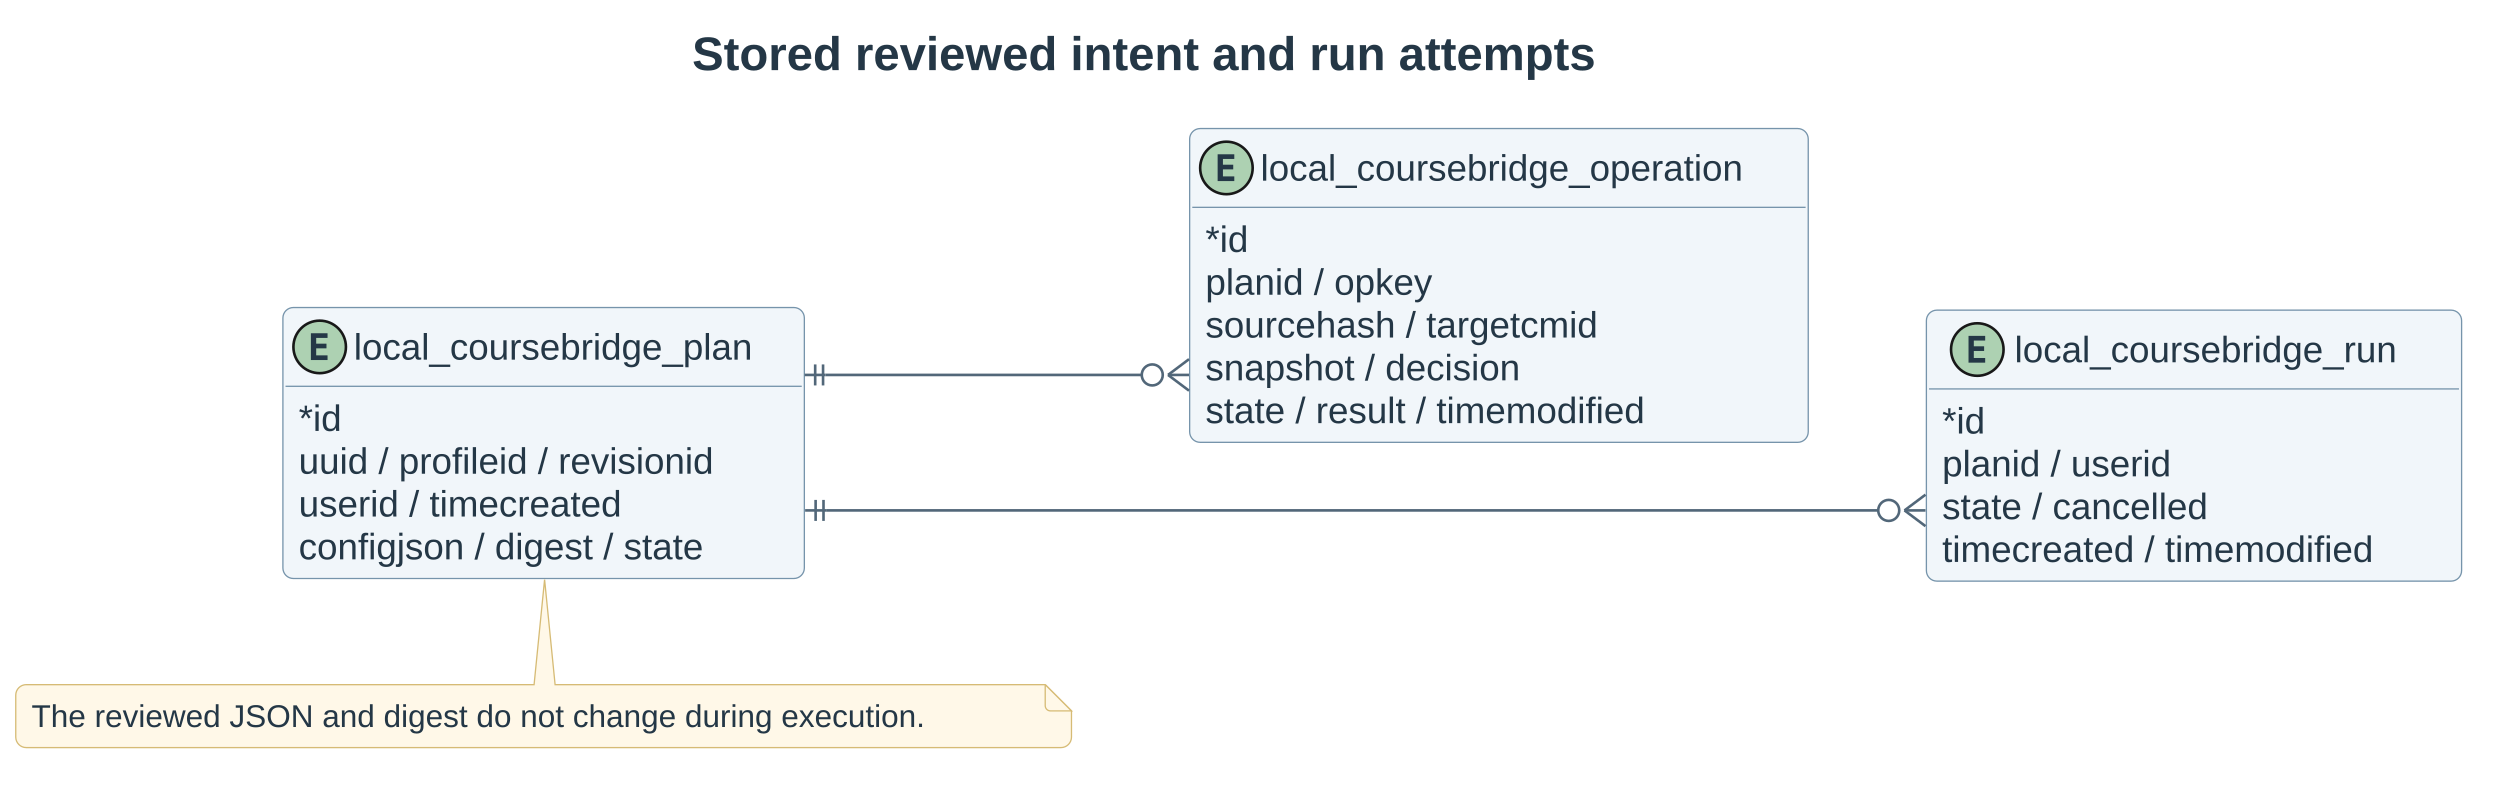
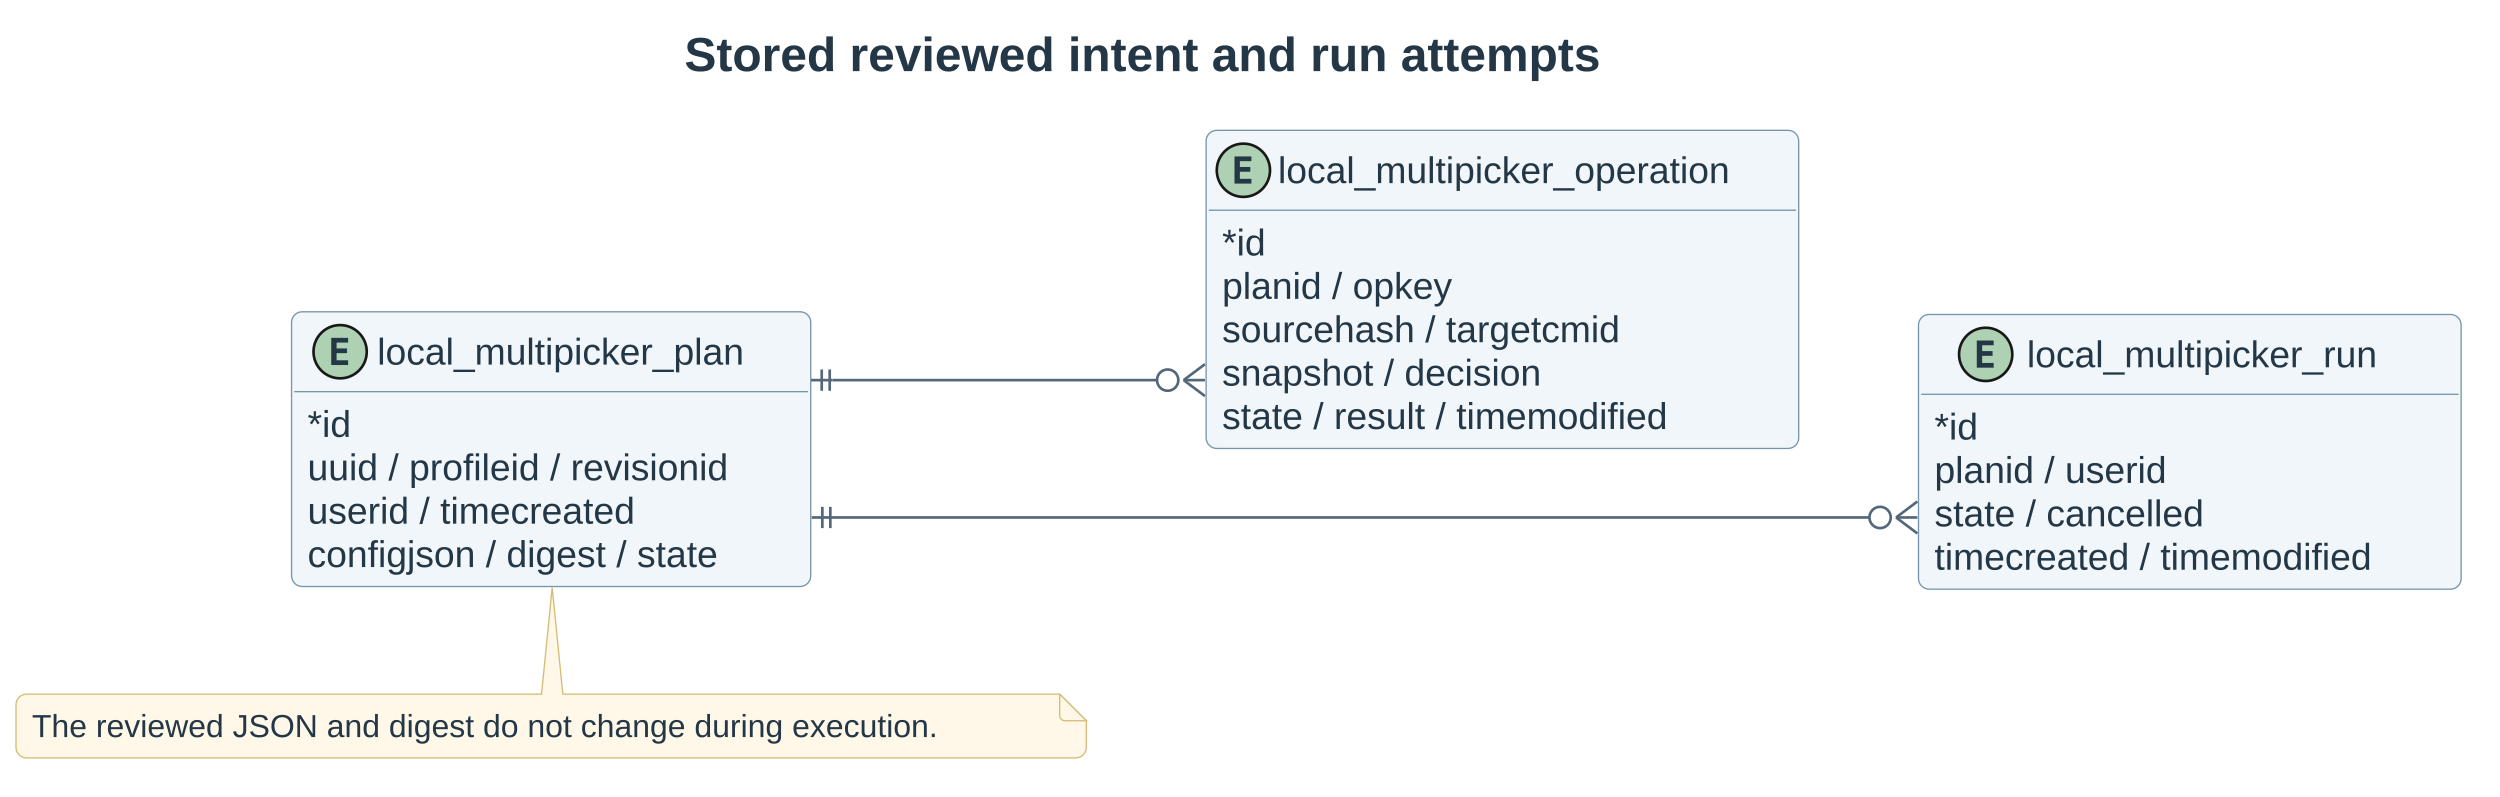
- <svg xmlns="http://www.w3.org/2000/svg" version="1.1" data-diagram-type="CLASS" style="width:952px;height:299px;background:#FFFFFF;" width="952px" height="299px" viewBox="0 0 952 299" zoomAndPan="magnify" preserveAspectRatio="none" contentStyleType="text/css">
+ <svg xmlns="http://www.w3.org/2000/svg" version="1.1" data-diagram-type="CLASS" style="width:939px;height:299px;background:#FFFFFF;" width="939px" height="299px" viewBox="0 0 939 299" zoomAndPan="magnify" preserveAspectRatio="none" contentStyleType="text/css">
  <defs />
  <g font-family="sans-serif" lengthAdjust="spacing">
    <g class="title" data-source-line="2">
-       <text x="263.567" y="26.708" fill="#243746" font-size="18" textLength="418.245" font-weight="700" font-family="Arial">Stored reviewed intent and run attempts</text>
+       <text x="257.077" y="26.708" fill="#243746" font-size="18" textLength="418.245" font-weight="700" font-family="Arial">Stored reviewed intent and run attempts</text>
    </g>
    <g class="entity" data-qualified-name="plan" id="ent0001" data-source-line="5">
-       <rect x="107.73" y="117.103" width="198.567" height="103.188" fill="#F1F6FA" style="stroke:#7694AB;stroke-width:0.5;" rx="4" ry="4" />
-       <ellipse cx="121.73" cy="132.103" rx="10" ry="10" fill="#ADD1B2" style="stroke:#181818;stroke-width:1;" />
-       <path d="M124.73,137.103 L118.386,137.103 L118.386,126.9 L124.73,126.9 L124.73,128.681 L120.402,128.681 L120.402,130.869 L124.324,130.869 L124.324,132.65 L120.402,132.65 L120.402,135.322 L124.73,135.322 L124.73,137.103 Z " fill="#243746" />
-       <text x="134.73" y="136.95" fill="#243746" font-size="14" textLength="168.567" font-family="Arial">local_coursebridge_plan</text>
-       <line x1="108.73" y1="147.103" x2="305.297" y2="147.103" style="stroke:#7694AB;stroke-width:0.5;" />
-       <text x="113.73" y="164.098" fill="#243746" font-size="14" textLength="19.776" font-family="Arial">*id</text>
-       <text x="113.73" y="180.395" fill="#243746" font-size="14" textLength="183.005" font-family="Arial">uuid / profileid / revisionid</text>
-       <text x="113.73" y="196.692" fill="#243746" font-size="14" textLength="142.194" font-family="Arial">userid / timecreated</text>
-       <text x="113.73" y="212.989" fill="#243746" font-size="14" textLength="177.222" font-family="Arial">configjson / digest / state</text>
+       <rect x="109.51" y="117.103" width="195.005" height="103.188" fill="#F1F6FA" style="stroke:#7694AB;stroke-width:0.5;" rx="4" ry="4" />
+       <ellipse cx="127.752" cy="132.103" rx="10" ry="10" fill="#ADD1B2" style="stroke:#181818;stroke-width:1;" />
+       <path d="M130.752,137.103 L124.408,137.103 L124.408,126.9 L130.752,126.9 L130.752,128.681 L126.423,128.681 L126.423,130.869 L130.345,130.869 L130.345,132.65 L126.423,132.65 L126.423,135.322 L130.752,135.322 L130.752,137.103 Z " fill="#243746" />
+       <text x="141.694" y="136.95" fill="#243746" font-size="14" textLength="155.579" font-family="Arial">local_multipicker_plan</text>
+       <line x1="110.51" y1="147.103" x2="303.515" y2="147.103" style="stroke:#7694AB;stroke-width:0.5;" />
+       <text x="115.51" y="164.098" fill="#243746" font-size="14" textLength="19.776" font-family="Arial">*id</text>
+       <text x="115.51" y="180.395" fill="#243746" font-size="14" textLength="183.005" font-family="Arial">uuid / profileid / revisionid</text>
+       <text x="115.51" y="196.692" fill="#243746" font-size="14" textLength="142.194" font-family="Arial">userid / timecreated</text>
+       <text x="115.51" y="212.989" fill="#243746" font-size="14" textLength="177.222" font-family="Arial">configjson / digest / state</text>
    </g>
    <g class="entity" data-qualified-name="operation" id="ent0002" data-source-line="12">
-       <rect x="453.02" y="48.953" width="235.557" height="119.484" fill="#F1F6FA" style="stroke:#7694AB;stroke-width:0.5;" rx="4" ry="4" />
+       <rect x="453.02" y="48.953" width="222.568" height="119.484" fill="#F1F6FA" style="stroke:#7694AB;stroke-width:0.5;" rx="4" ry="4" />
      <ellipse cx="467.02" cy="63.953" rx="10" ry="10" fill="#ADD1B2" style="stroke:#181818;stroke-width:1;" />
      <path d="M470.02,68.953 L463.676,68.953 L463.676,58.75 L470.02,58.75 L470.02,60.531 L465.692,60.531 L465.692,62.719 L469.614,62.719 L469.614,64.5 L465.692,64.5 L465.692,67.172 L470.02,67.172 L470.02,68.953 Z " fill="#243746" />
-       <text x="480.02" y="68.8" fill="#243746" font-size="14" textLength="205.557" font-family="Arial">local_coursebridge_operation</text>
-       <line x1="454.02" y1="78.953" x2="687.577" y2="78.953" style="stroke:#7694AB;stroke-width:0.5;" />
+       <text x="480.02" y="68.8" fill="#243746" font-size="14" textLength="192.568" font-family="Arial">local_multipicker_operation</text>
+       <line x1="454.02" y1="78.953" x2="674.588" y2="78.953" style="stroke:#7694AB;stroke-width:0.5;" />
      <text x="459.02" y="95.948" fill="#243746" font-size="14" textLength="19.776" font-family="Arial">*id</text>
      <text x="459.02" y="112.245" fill="#243746" font-size="14" textLength="99.08" font-family="Arial">planid / opkey</text>
      <text x="459.02" y="128.542" fill="#243746" font-size="14" textLength="170.96" font-family="Arial">sourcehash / targetcmid</text>
      <text x="459.02" y="144.839" fill="#243746" font-size="14" textLength="135.181" font-family="Arial">snapshot / decision</text>
      <text x="459.02" y="161.136" fill="#243746" font-size="14" textLength="195.542" font-family="Arial">state / result / timemodified</text>
    </g>
    <g class="entity" data-qualified-name="run" id="ent0003" data-source-line="20">
-       <rect x="733.57" y="118.103" width="203.81" height="103.188" fill="#F1F6FA" style="stroke:#7694AB;stroke-width:0.5;" rx="4" ry="4" />
-       <ellipse cx="752.956" cy="133.103" rx="10" ry="10" fill="#ADD1B2" style="stroke:#181818;stroke-width:1;" />
-       <path d="M755.956,138.103 L749.612,138.103 L749.612,127.9 L755.956,127.9 L755.956,129.681 L751.628,129.681 L751.628,131.869 L755.55,131.869 L755.55,133.65 L751.628,133.65 L751.628,136.322 L755.956,136.322 L755.956,138.103 Z " fill="#243746" />
-       <text x="767.153" y="137.95" fill="#243746" font-size="14" textLength="161.841" font-family="Arial">local_coursebridge_run</text>
-       <line x1="734.57" y1="148.103" x2="936.38" y2="148.103" style="stroke:#7694AB;stroke-width:0.5;" />
-       <text x="739.57" y="165.098" fill="#243746" font-size="14" textLength="19.776" font-family="Arial">*id</text>
-       <text x="739.57" y="181.395" fill="#243746" font-size="14" textLength="99.935" font-family="Arial">planid / userid</text>
-       <text x="739.57" y="197.692" fill="#243746" font-size="14" textLength="115.821" font-family="Arial">state / cancelled</text>
-       <text x="739.57" y="213.989" fill="#243746" font-size="14" textLength="191.81" font-family="Arial">timecreated / timemodified</text>
+       <rect x="720.59" y="118.103" width="203.81" height="103.188" fill="#F1F6FA" style="stroke:#7694AB;stroke-width:0.5;" rx="4" ry="4" />
+       <ellipse cx="745.821" cy="133.103" rx="10" ry="10" fill="#ADD1B2" style="stroke:#181818;stroke-width:1;" />
+       <path d="M748.821,138.103 L742.477,138.103 L742.477,127.9 L748.821,127.9 L748.821,129.681 L744.493,129.681 L744.493,131.869 L748.414,131.869 L748.414,133.65 L744.493,133.65 L744.493,136.322 L748.821,136.322 L748.821,138.103 Z " fill="#243746" />
+       <text x="761.316" y="137.95" fill="#243746" font-size="14" textLength="148.853" font-family="Arial">local_multipicker_run</text>
+       <line x1="721.59" y1="148.103" x2="923.4" y2="148.103" style="stroke:#7694AB;stroke-width:0.5;" />
+       <text x="726.59" y="165.098" fill="#243746" font-size="14" textLength="19.776" font-family="Arial">*id</text>
+       <text x="726.59" y="181.395" fill="#243746" font-size="14" textLength="99.935" font-family="Arial">planid / userid</text>
+       <text x="726.59" y="197.692" fill="#243746" font-size="14" textLength="115.821" font-family="Arial">state / cancelled</text>
+       <text x="726.59" y="213.989" fill="#243746" font-size="14" textLength="191.81" font-family="Arial">timecreated / timemodified</text>
    </g>
    <g class="entity" data-qualified-name="GMN7" id="ent0008" data-source-line="30">
-       <path d="M6,264.713 L6,280.682 A4,4 0 0 0 10,284.682 L404.018,284.682 A4,4 0 0 0 408.018,280.682 L408.018,270.713 L398.018,260.713 L211.38,260.713 L207.38,220.703 L203.38,260.713 L10,260.713 A4,4 0 0 0 6,264.713" style="stroke:#D6BB75;stroke-width:0.5;" fill="#FFF8E8" />
+       <path d="M6,264.713 L6,280.682 A4,4 0 0 0 10,284.682 L404.018,284.682 A4,4 0 0 0 408.018,280.682 L408.018,270.713 L398.018,260.713 L211.4,260.713 L207.4,220.703 L203.4,260.713 L10,260.713 A4,4 0 0 0 6,264.713" style="stroke:#D6BB75;stroke-width:0.5;" fill="#FFF8E8" />
      <path d="M398.018,260.713 L398.018,268.713 A2,2 0 0 0 400.018,270.713 L408.018,270.713 L398.018,260.713" style="stroke:#D6BB75;stroke-width:0.5;" fill="#FFF8E8" />
      <text x="12" y="276.852" fill="#243746" font-size="12" textLength="381.018" font-family="Arial">The reviewed JSON and digest do not change during execution.</text>
    </g>
    <g class="link" data-entity-1="ent0001" data-entity-2="ent0002" id="lnk4" data-source-line="27" data-link-type="crowfoot">
-       <path d="M314.42,142.773 C359.65,142.773 387.51,142.773 434.78,142.773" style="stroke:#526779;stroke-width:1;" fill="none" id="plan-operation" codeLine="27" />
-       <line x1="310.42" y1="146.773" x2="310.42" y2="138.773" style="stroke:#526779;stroke-width:1;" />
-       <line x1="313.42" y1="146.773" x2="313.42" y2="138.773" style="stroke:#526779;stroke-width:1;" />
-       <line x1="314.42" y1="142.773" x2="306.42" y2="142.773" style="stroke:#526779;stroke-width:1;" />
-       <line x1="444.78" y1="142.773" x2="452.78" y2="136.773" style="stroke:#526779;stroke-width:1;" />
-       <line x1="444.78" y1="142.773" x2="452.78" y2="148.773" style="stroke:#526779;stroke-width:1;" />
-       <line x1="444.78" y1="142.773" x2="452.78" y2="142.773" style="stroke:#526779;stroke-width:1;" />
-       <ellipse cx="438.78" cy="142.773" rx="4" ry="4" fill="none" style="stroke:#526779;stroke-width:1;" />
+       <path d="M312.64,142.773 C358.41,142.773 387.17,142.773 434.58,142.773" style="stroke:#526779;stroke-width:1;" fill="none" id="plan-operation" codeLine="27" />
+       <line x1="308.64" y1="146.773" x2="308.64" y2="138.773" style="stroke:#526779;stroke-width:1;" />
+       <line x1="311.64" y1="146.773" x2="311.64" y2="138.773" style="stroke:#526779;stroke-width:1;" />
+       <line x1="312.64" y1="142.773" x2="304.64" y2="142.773" style="stroke:#526779;stroke-width:1;" />
+       <line x1="444.58" y1="142.773" x2="452.58" y2="136.773" style="stroke:#526779;stroke-width:1;" />
+       <line x1="444.58" y1="142.773" x2="452.58" y2="148.773" style="stroke:#526779;stroke-width:1;" />
+       <line x1="444.58" y1="142.773" x2="452.58" y2="142.773" style="stroke:#526779;stroke-width:1;" />
+       <ellipse cx="438.58" cy="142.773" rx="4" ry="4" fill="none" style="stroke:#526779;stroke-width:1;" />
    </g>
    <g class="link" data-entity-1="ent0001" data-entity-2="ent0003" id="lnk5" data-source-line="28" data-link-type="crowfoot">
-       <path d="M314.59,194.363 C431.23,194.363 597.46,194.363 715.23,194.363" style="stroke:#526779;stroke-width:1;" fill="none" id="plan-run" codeLine="28" />
-       <line x1="310.59" y1="198.363" x2="310.59" y2="190.363" style="stroke:#526779;stroke-width:1;" />
-       <line x1="313.59" y1="198.363" x2="313.59" y2="190.363" style="stroke:#526779;stroke-width:1;" />
-       <line x1="314.59" y1="194.363" x2="306.59" y2="194.363" style="stroke:#526779;stroke-width:1;" />
-       <line x1="725.23" y1="194.363" x2="733.23" y2="188.363" style="stroke:#526779;stroke-width:1;" />
-       <line x1="725.23" y1="194.363" x2="733.23" y2="200.363" style="stroke:#526779;stroke-width:1;" />
-       <line x1="725.23" y1="194.363" x2="733.23" y2="194.363" style="stroke:#526779;stroke-width:1;" />
-       <ellipse cx="719.23" cy="194.363" rx="4" ry="4" fill="none" style="stroke:#526779;stroke-width:1;" />
+       <path d="M312.87,194.363 C426.41,194.363 586.75,194.363 702.16,194.363" style="stroke:#526779;stroke-width:1;" fill="none" id="plan-run" codeLine="28" />
+       <line x1="308.87" y1="198.363" x2="308.87" y2="190.363" style="stroke:#526779;stroke-width:1;" />
+       <line x1="311.87" y1="198.363" x2="311.87" y2="190.363" style="stroke:#526779;stroke-width:1;" />
+       <line x1="312.87" y1="194.363" x2="304.87" y2="194.363" style="stroke:#526779;stroke-width:1;" />
+       <line x1="712.16" y1="194.363" x2="720.16" y2="188.363" style="stroke:#526779;stroke-width:1;" />
+       <line x1="712.16" y1="194.363" x2="720.16" y2="200.363" style="stroke:#526779;stroke-width:1;" />
+       <line x1="712.16" y1="194.363" x2="720.16" y2="194.363" style="stroke:#526779;stroke-width:1;" />
+       <ellipse cx="706.16" cy="194.363" rx="4" ry="4" fill="none" style="stroke:#526779;stroke-width:1;" />
    </g>
  </g>
</svg>
